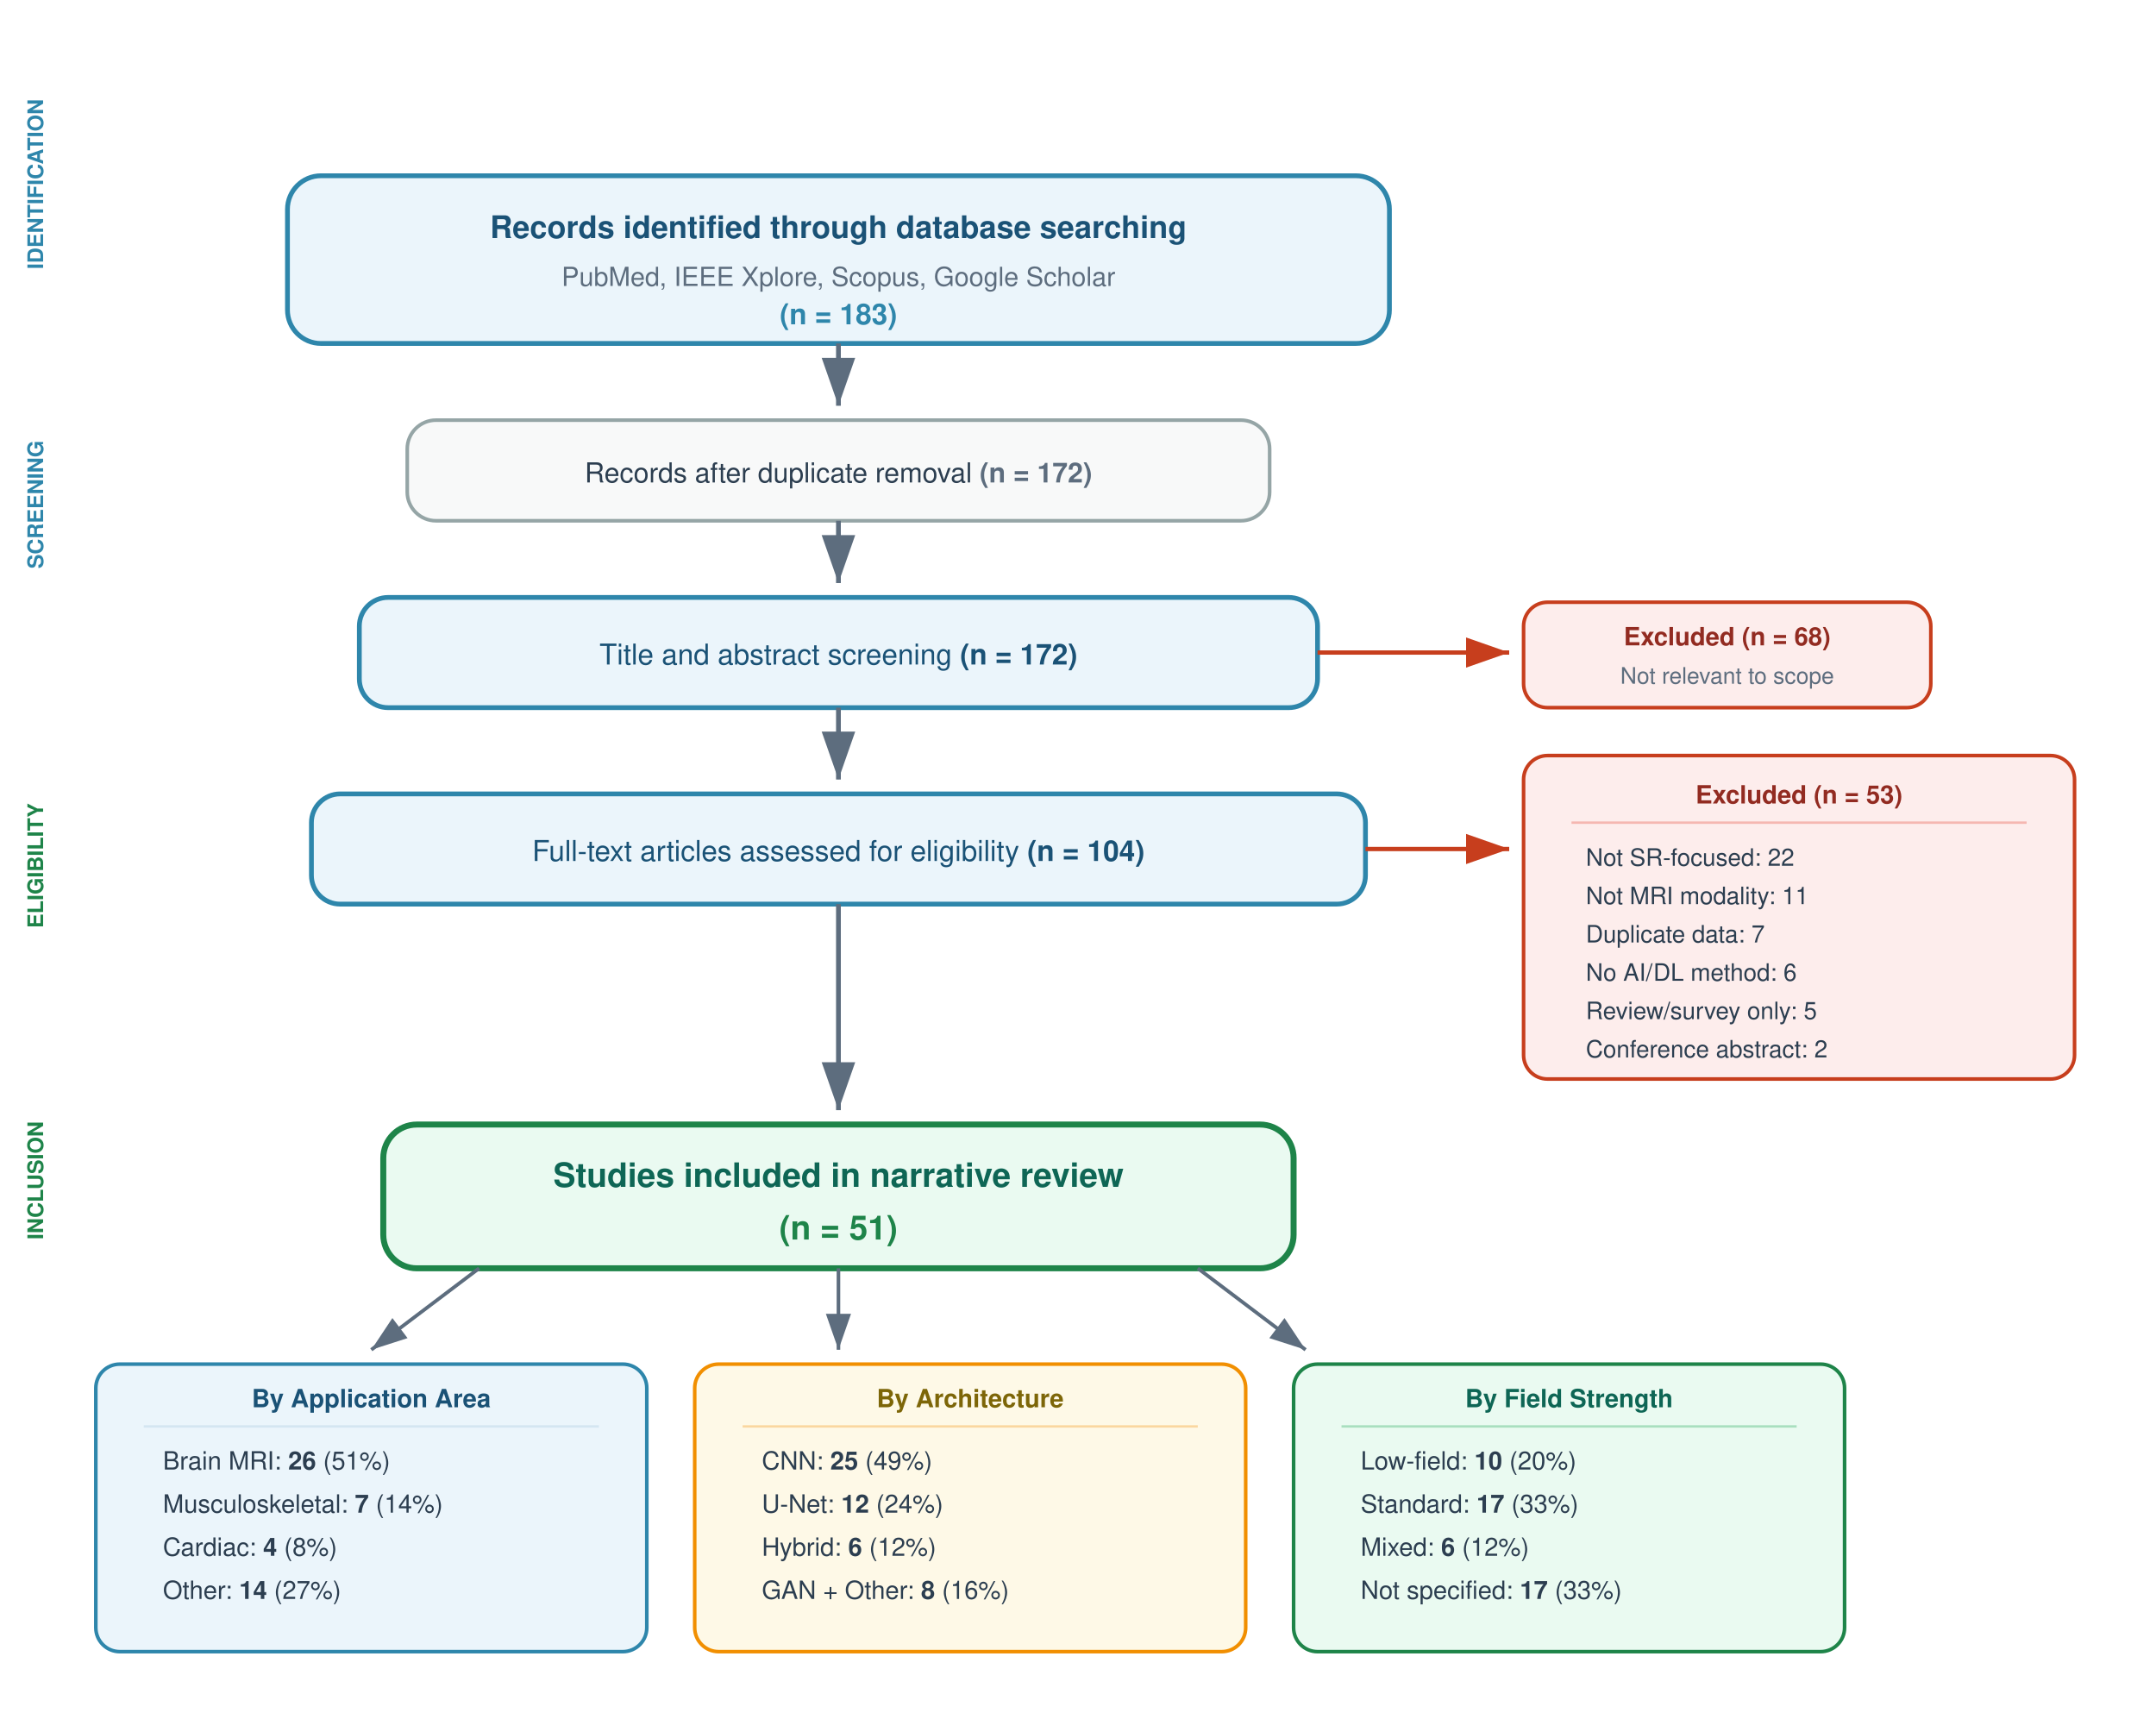
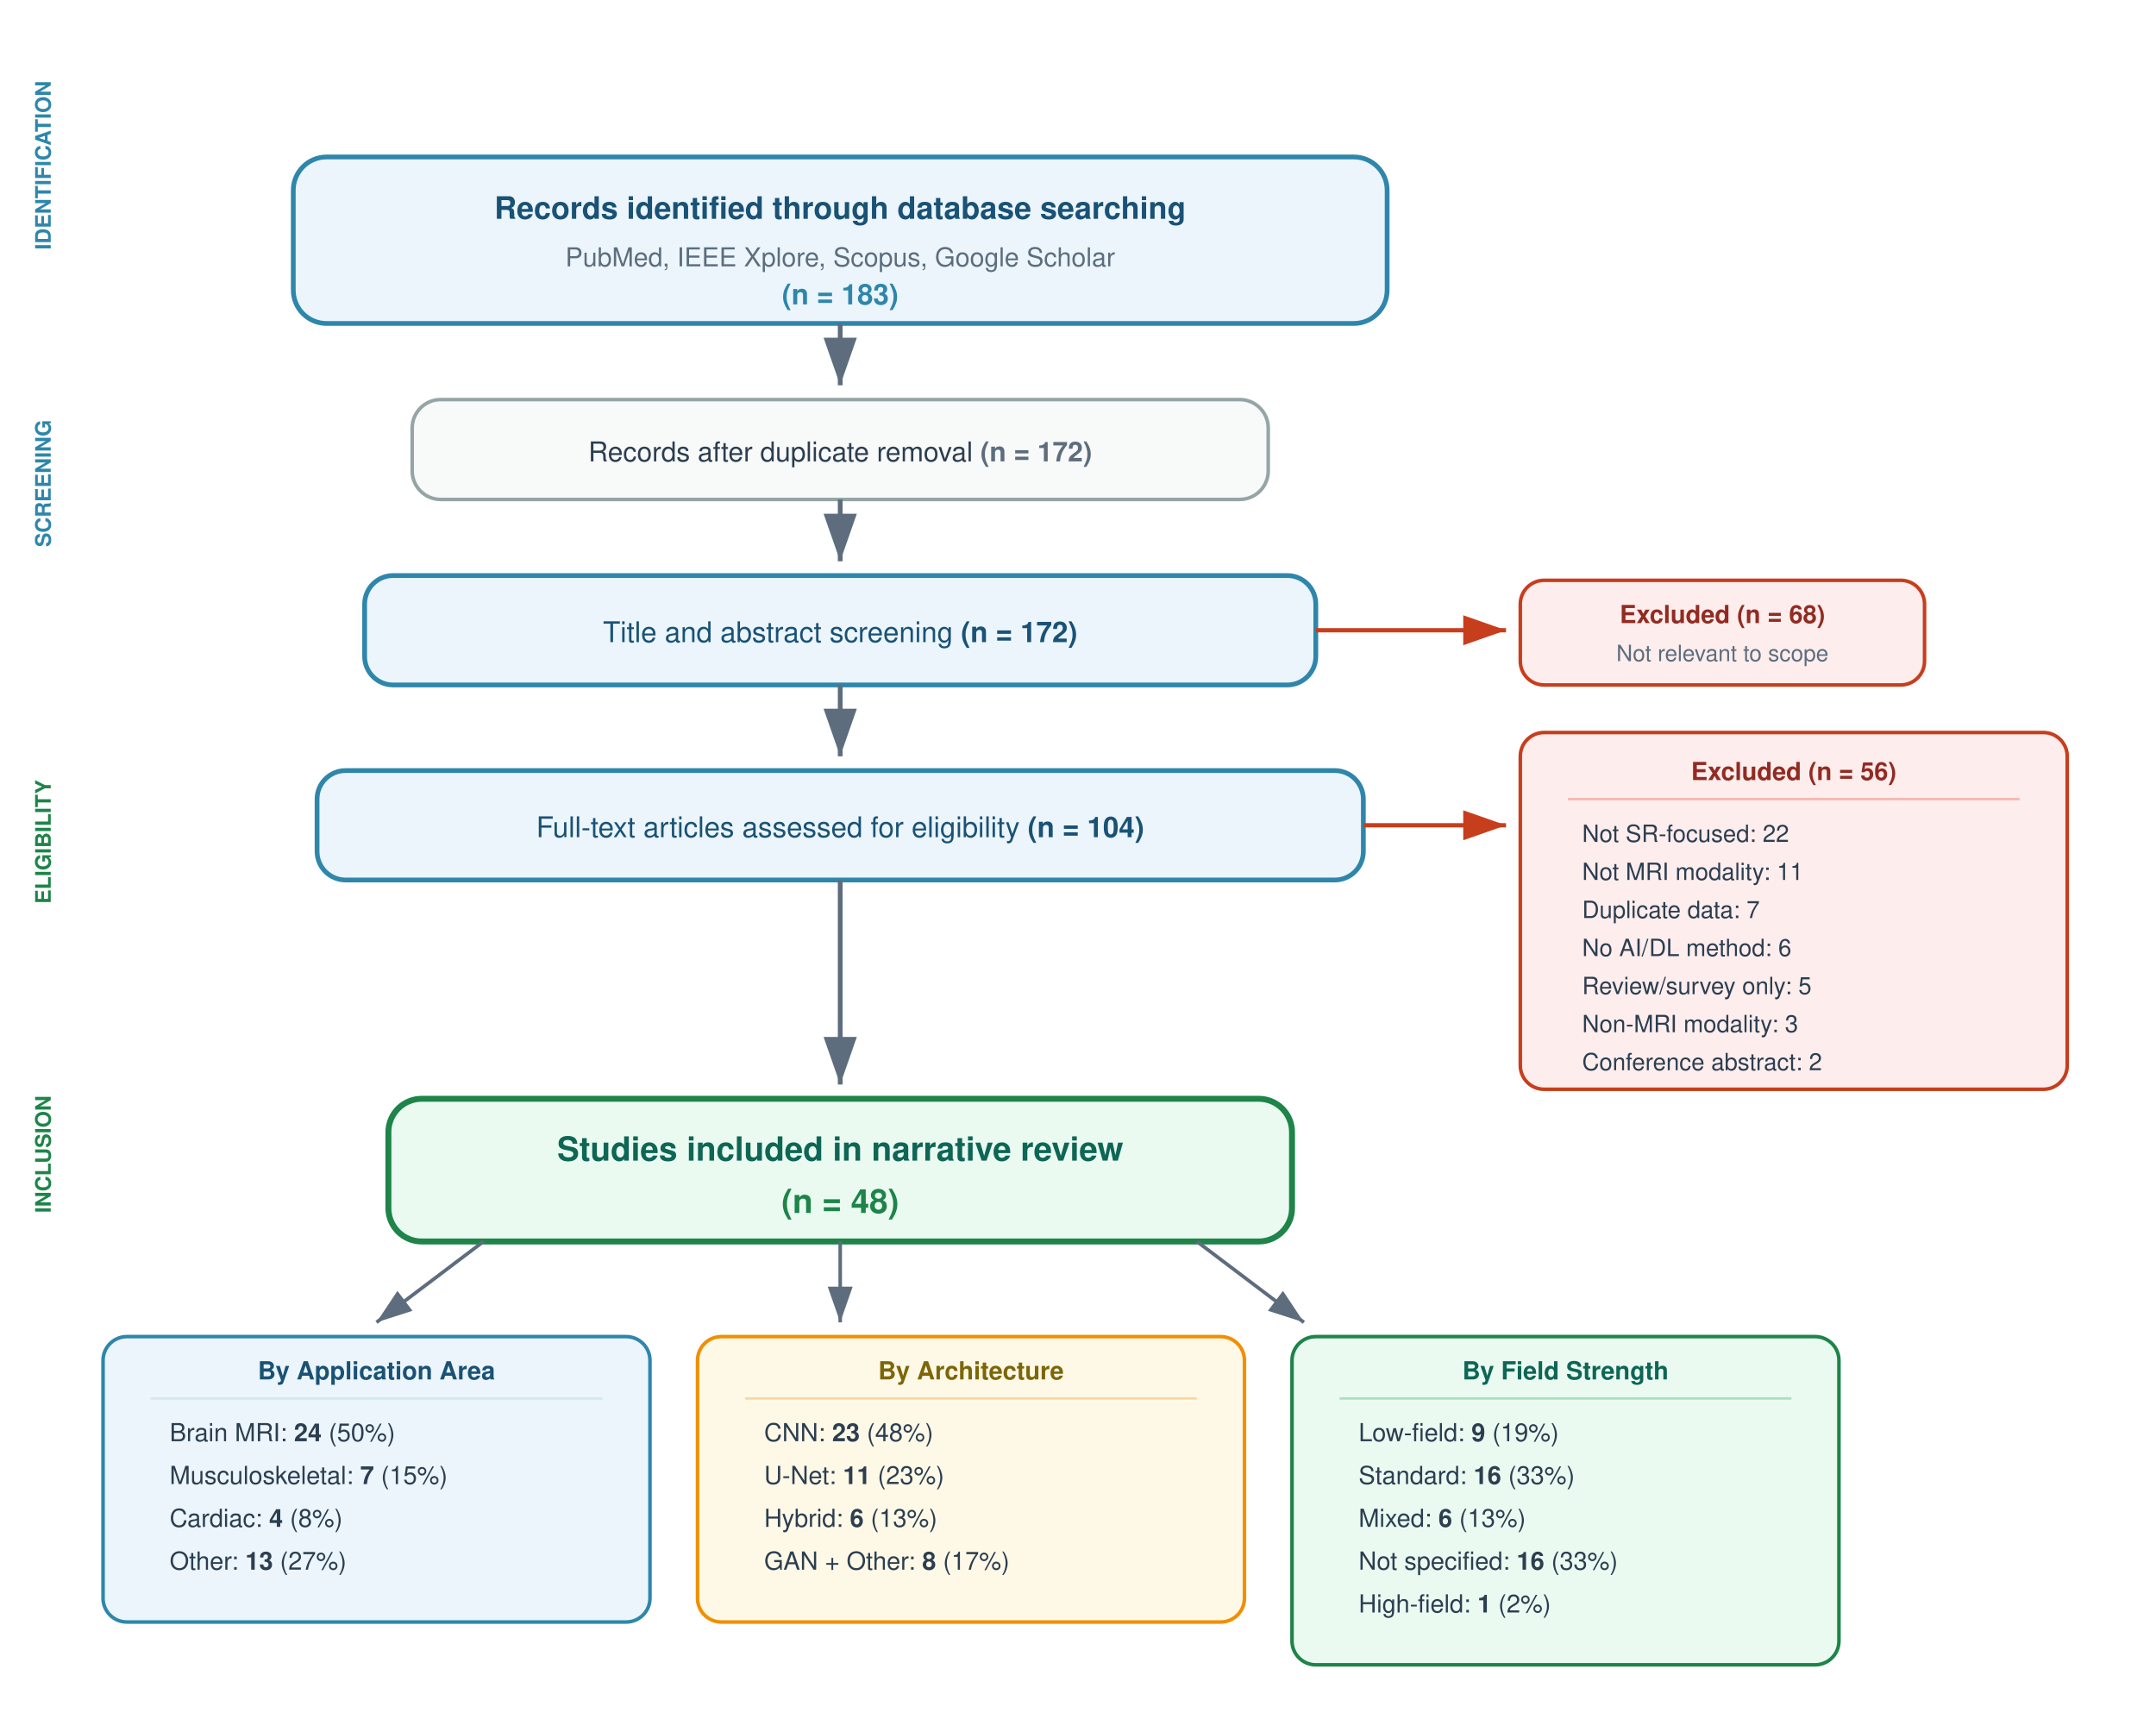
- <svg xmlns="http://www.w3.org/2000/svg" width="170mm" height="135mm" viewBox="0 0 900 700" font-family="Helvetica, Arial, sans-serif">
+ <svg xmlns="http://www.w3.org/2000/svg" width="170mm" height="135mm" viewBox="0 0 900 720" font-family="Helvetica, Arial, sans-serif">
  <defs>
    <marker id="arrow" markerWidth="10" markerHeight="7" refX="10" refY="3.5" orient="auto">
      <polygon points="0 0, 10 3.5, 0 7" fill="#5D6D7E" />
    </marker>
    <marker id="arrow-red" markerWidth="10" markerHeight="7" refX="10" refY="3.5" orient="auto">
      <polygon points="0 0, 10 3.5, 0 7" fill="#C73E1D" />
    </marker>
  </defs>
  <text x="18" y="105" font-size="9" font-weight="bold" fill="#2E86AB" transform="rotate(-90,18,105)">IDENTIFICATION</text>
  <text x="18" y="230" font-size="9" font-weight="bold" fill="#2E86AB" transform="rotate(-90,18,230)">SCREENING</text>
  <text x="18" y="380" font-size="9" font-weight="bold" fill="#1E8449" transform="rotate(-90,18,380)">ELIGIBILITY</text>
  <text x="18" y="510" font-size="9" font-weight="bold" fill="#1E8449" transform="rotate(-90,18,510)">INCLUSION</text>
  <rect x="120" y="66" width="460" height="70" rx="14" fill="#EBF5FB" stroke="#2E86AB" stroke-width="2" />
  <text x="350" y="92" text-anchor="middle" font-size="13" font-weight="bold" fill="#1A5276">Records identified through database searching</text>
  <text x="350" y="112" text-anchor="middle" font-size="11" fill="#5D6D7E">PubMed, IEEE Xplore, Scopus, Google Scholar</text>
  <text x="350" y="128" text-anchor="middle" font-size="12" font-weight="bold" fill="#2E86AB">(n = 183)</text>
  <line x1="350" y1="136" x2="350" y2="162" stroke="#5D6D7E" stroke-width="2" marker-end="url(#arrow)" />
  <rect x="170" y="168" width="360" height="42" rx="12" fill="#F8F9F9" stroke="#95A5A6" stroke-width="1.5" />
  <text x="350" y="194" text-anchor="middle" font-size="11.5" fill="#2C3E50">Records after duplicate removal <tspan font-weight="bold" fill="#5D6D7E">(n = 172)</tspan>
  </text>
  <line x1="350" y1="210" x2="350" y2="236" stroke="#5D6D7E" stroke-width="2" marker-end="url(#arrow)" />
  <rect x="150" y="242" width="400" height="46" rx="12" fill="#EBF5FB" stroke="#2E86AB" stroke-width="2" />
  <text x="350" y="270" text-anchor="middle" font-size="12" fill="#1A5276">Title and abstract screening <tspan font-weight="bold">(n = 172)</tspan>
  </text>
  <line x1="550" y1="265" x2="630" y2="265" stroke="#C73E1D" stroke-width="1.8" marker-end="url(#arrow-red)" />
  <rect x="636" y="244" width="170" height="44" rx="10" fill="#FDEDEC" stroke="#C73E1D" stroke-width="1.5" />
  <text x="721" y="262" text-anchor="middle" font-size="10.5" font-weight="bold" fill="#922B21">Excluded (n = 68)</text>
  <text x="721" y="278" text-anchor="middle" font-size="9.5" fill="#5D6D7E">Not relevant to scope</text>
  <line x1="350" y1="288" x2="350" y2="318" stroke="#5D6D7E" stroke-width="2" marker-end="url(#arrow)" />
  <rect x="130" y="324" width="440" height="46" rx="12" fill="#EBF5FB" stroke="#2E86AB" stroke-width="2" />
  <text x="350" y="352" text-anchor="middle" font-size="12" fill="#1A5276">Full-text articles assessed for eligibility <tspan font-weight="bold">(n = 104)</tspan>
  </text>
  <line x1="570" y1="347" x2="630" y2="347" stroke="#C73E1D" stroke-width="1.8" marker-end="url(#arrow-red)" />
-   <rect x="636" y="308" width="230" height="135" rx="10" fill="#FDEDEC" stroke="#C73E1D" stroke-width="1.5" />
-   <text x="751" y="328" text-anchor="middle" font-size="10.5" font-weight="bold" fill="#922B21">Excluded (n = 53)</text>
+   <rect x="636" y="308" width="230" height="150" rx="10" fill="#FDEDEC" stroke="#C73E1D" stroke-width="1.5" />
+   <text x="751" y="328" text-anchor="middle" font-size="10.5" font-weight="bold" fill="#922B21">Excluded (n = 56)</text>
  <line x1="656" y1="336" x2="846" y2="336" stroke="#F5B7B1" stroke-width="1" />
  <text x="662" y="354" font-size="10" fill="#2C3E50">Not SR-focused: 22</text>
  <text x="662" y="370" font-size="10" fill="#2C3E50">Not MRI modality: 11</text>
  <text x="662" y="386" font-size="10" fill="#2C3E50">Duplicate data: 7</text>
  <text x="662" y="402" font-size="10" fill="#2C3E50">No AI/DL method: 6</text>
  <text x="662" y="418" font-size="10" fill="#2C3E50">Review/survey only: 5</text>
-   <text x="662" y="434" font-size="10" fill="#2C3E50">Conference abstract: 2</text>
+   <text x="662" y="434" font-size="10" fill="#2C3E50">Non-MRI modality: 3</text>
+   <text x="662" y="450" font-size="10" fill="#2C3E50">Conference abstract: 2</text>
  <line x1="350" y1="370" x2="350" y2="456" stroke="#5D6D7E" stroke-width="2" marker-end="url(#arrow)" />
  <rect x="160" y="462" width="380" height="60" rx="14" fill="#EAFAF1" stroke="#1E8449" stroke-width="2.5" />
  <text x="350" y="488" text-anchor="middle" font-size="14" font-weight="bold" fill="#0E6655">Studies included in narrative review</text>
-   <text x="350" y="510" text-anchor="middle" font-size="14" font-weight="bold" fill="#1E8449">(n = 51)</text>
+   <text x="350" y="510" text-anchor="middle" font-size="14" font-weight="bold" fill="#1E8449">(n = 48)</text>
  <line x1="200" y1="522" x2="155" y2="556" stroke="#5D6D7E" stroke-width="1.5" marker-end="url(#arrow)" />
  <line x1="350" y1="522" x2="350" y2="556" stroke="#5D6D7E" stroke-width="1.5" marker-end="url(#arrow)" />
  <line x1="500" y1="522" x2="545" y2="556" stroke="#5D6D7E" stroke-width="1.5" marker-end="url(#arrow)" />
  <rect x="40" y="562" width="230" height="120" rx="10" fill="#EBF5FB" stroke="#2E86AB" stroke-width="1.5" />
  <text x="155" y="580" text-anchor="middle" font-size="10.5" font-weight="bold" fill="#1A5276">By Application Area</text>
  <line x1="60" y1="588" x2="250" y2="588" stroke="#D4E6F1" stroke-width="1" />
-   <text x="68" y="606" font-size="10.5" fill="#2C3E50">Brain MRI: <tspan font-weight="bold">26</tspan> (51%)</text>
-   <text x="68" y="624" font-size="10.5" fill="#2C3E50">Musculoskeletal: <tspan font-weight="bold">7</tspan> (14%)</text>
+   <text x="68" y="606" font-size="10.5" fill="#2C3E50">Brain MRI: <tspan font-weight="bold">24</tspan> (50%)</text>
+   <text x="68" y="624" font-size="10.5" fill="#2C3E50">Musculoskeletal: <tspan font-weight="bold">7</tspan> (15%)</text>
  <text x="68" y="642" font-size="10.5" fill="#2C3E50">Cardiac: <tspan font-weight="bold">4</tspan> (8%)</text>
-   <text x="68" y="660" font-size="10.5" fill="#2C3E50">Other: <tspan font-weight="bold">14</tspan> (27%)</text>
+   <text x="68" y="660" font-size="10.5" fill="#2C3E50">Other: <tspan font-weight="bold">13</tspan> (27%)</text>
  <rect x="290" y="562" width="230" height="120" rx="10" fill="#FEF9E7" stroke="#F18F01" stroke-width="1.5" />
  <text x="405" y="580" text-anchor="middle" font-size="10.5" font-weight="bold" fill="#7D6608">By Architecture</text>
  <line x1="310" y1="588" x2="500" y2="588" stroke="#FAD7A0" stroke-width="1" />
-   <text x="318" y="606" font-size="10.5" fill="#2C3E50">CNN: <tspan font-weight="bold">25</tspan> (49%)</text>
-   <text x="318" y="624" font-size="10.5" fill="#2C3E50">U-Net: <tspan font-weight="bold">12</tspan> (24%)</text>
-   <text x="318" y="642" font-size="10.5" fill="#2C3E50">Hybrid: <tspan font-weight="bold">6</tspan> (12%)</text>
-   <text x="318" y="660" font-size="10.5" fill="#2C3E50">GAN + Other: <tspan font-weight="bold">8</tspan> (16%)</text>
-   <rect x="540" y="562" width="230" height="120" rx="10" fill="#EAFAF1" stroke="#1E8449" stroke-width="1.5" />
+   <text x="318" y="606" font-size="10.5" fill="#2C3E50">CNN: <tspan font-weight="bold">23</tspan> (48%)</text>
+   <text x="318" y="624" font-size="10.5" fill="#2C3E50">U-Net: <tspan font-weight="bold">11</tspan> (23%)</text>
+   <text x="318" y="642" font-size="10.5" fill="#2C3E50">Hybrid: <tspan font-weight="bold">6</tspan> (13%)</text>
+   <text x="318" y="660" font-size="10.5" fill="#2C3E50">GAN + Other: <tspan font-weight="bold">8</tspan> (17%)</text>
+   <rect x="540" y="562" width="230" height="138" rx="10" fill="#EAFAF1" stroke="#1E8449" stroke-width="1.5" />
  <text x="655" y="580" text-anchor="middle" font-size="10.5" font-weight="bold" fill="#0E6655">By Field Strength</text>
  <line x1="560" y1="588" x2="750" y2="588" stroke="#A9DFBF" stroke-width="1" />
-   <text x="568" y="606" font-size="10.5" fill="#2C3E50">Low-field: <tspan font-weight="bold">10</tspan> (20%)</text>
-   <text x="568" y="624" font-size="10.5" fill="#2C3E50">Standard: <tspan font-weight="bold">17</tspan> (33%)</text>
-   <text x="568" y="642" font-size="10.5" fill="#2C3E50">Mixed: <tspan font-weight="bold">6</tspan> (12%)</text>
-   <text x="568" y="660" font-size="10.5" fill="#2C3E50">Not specified: <tspan font-weight="bold">17</tspan> (33%)</text>
+   <text x="568" y="606" font-size="10.5" fill="#2C3E50">Low-field: <tspan font-weight="bold">9</tspan> (19%)</text>
+   <text x="568" y="624" font-size="10.5" fill="#2C3E50">Standard: <tspan font-weight="bold">16</tspan> (33%)</text>
+   <text x="568" y="642" font-size="10.5" fill="#2C3E50">Mixed: <tspan font-weight="bold">6</tspan> (13%)</text>
+   <text x="568" y="660" font-size="10.5" fill="#2C3E50">Not specified: <tspan font-weight="bold">16</tspan> (33%)</text>
+   <text x="568" y="678" font-size="10.5" fill="#2C3E50">High-field: <tspan font-weight="bold">1</tspan> (2%)</text>
</svg>
